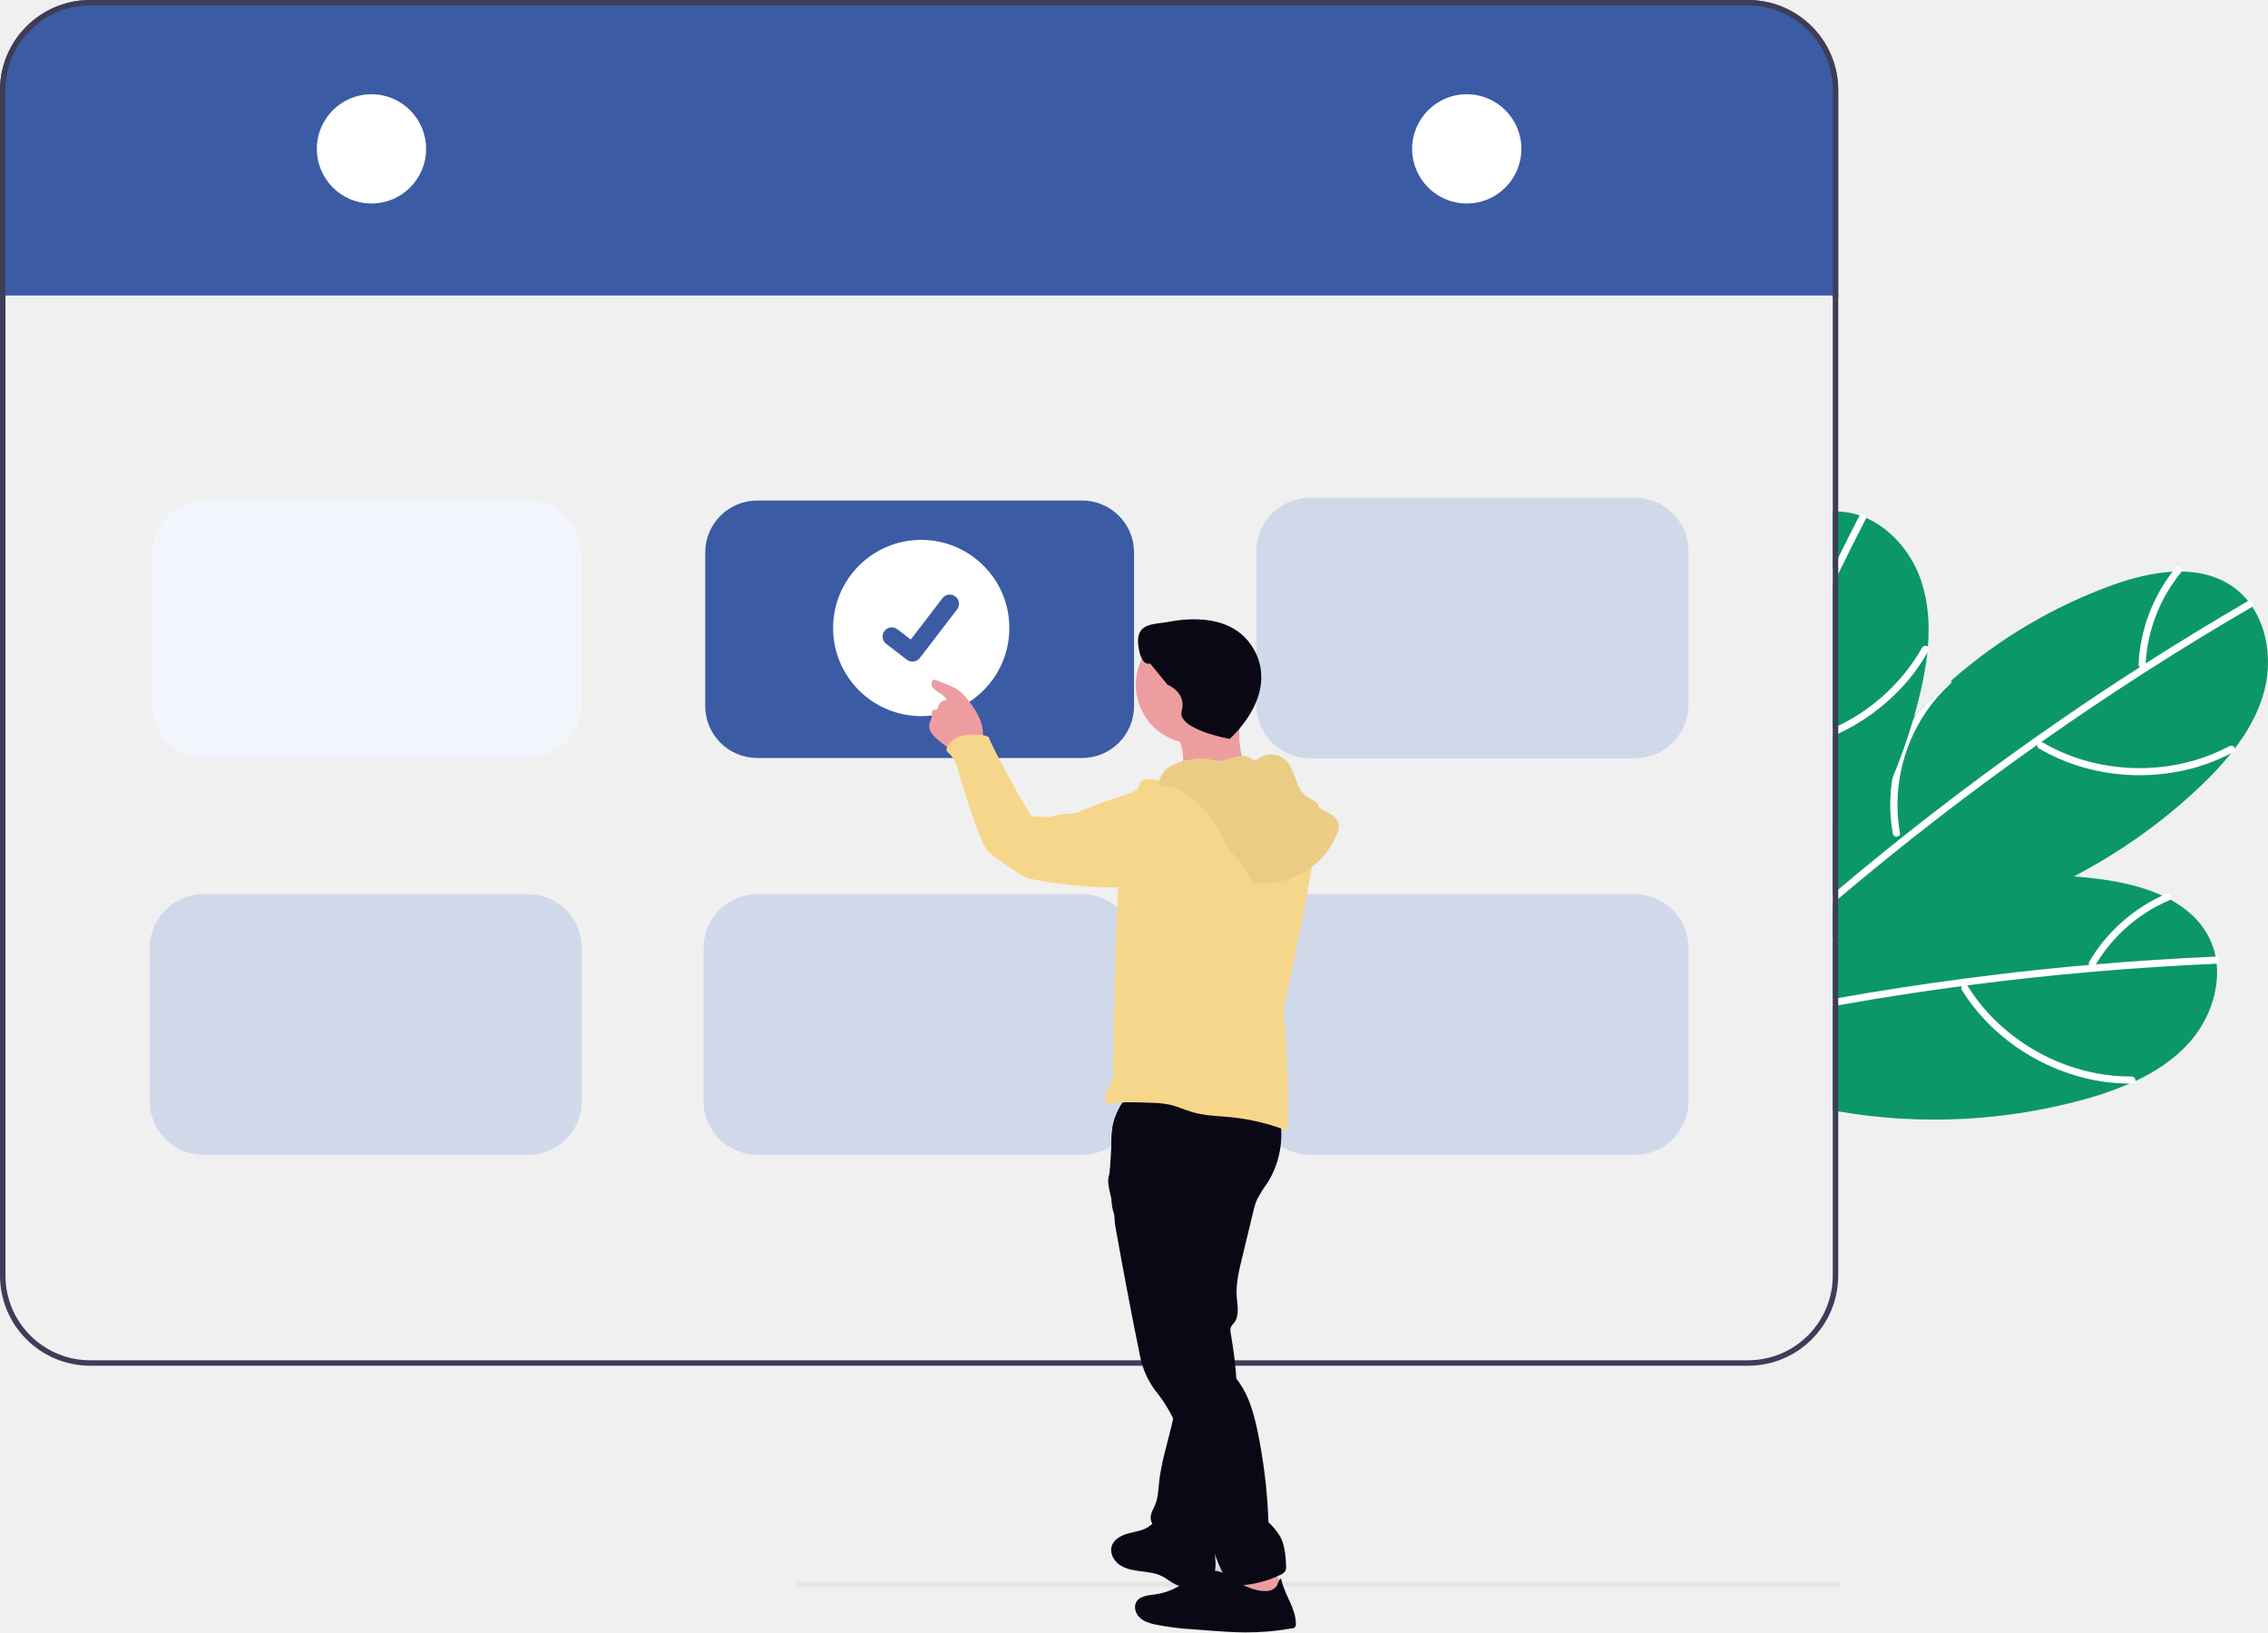
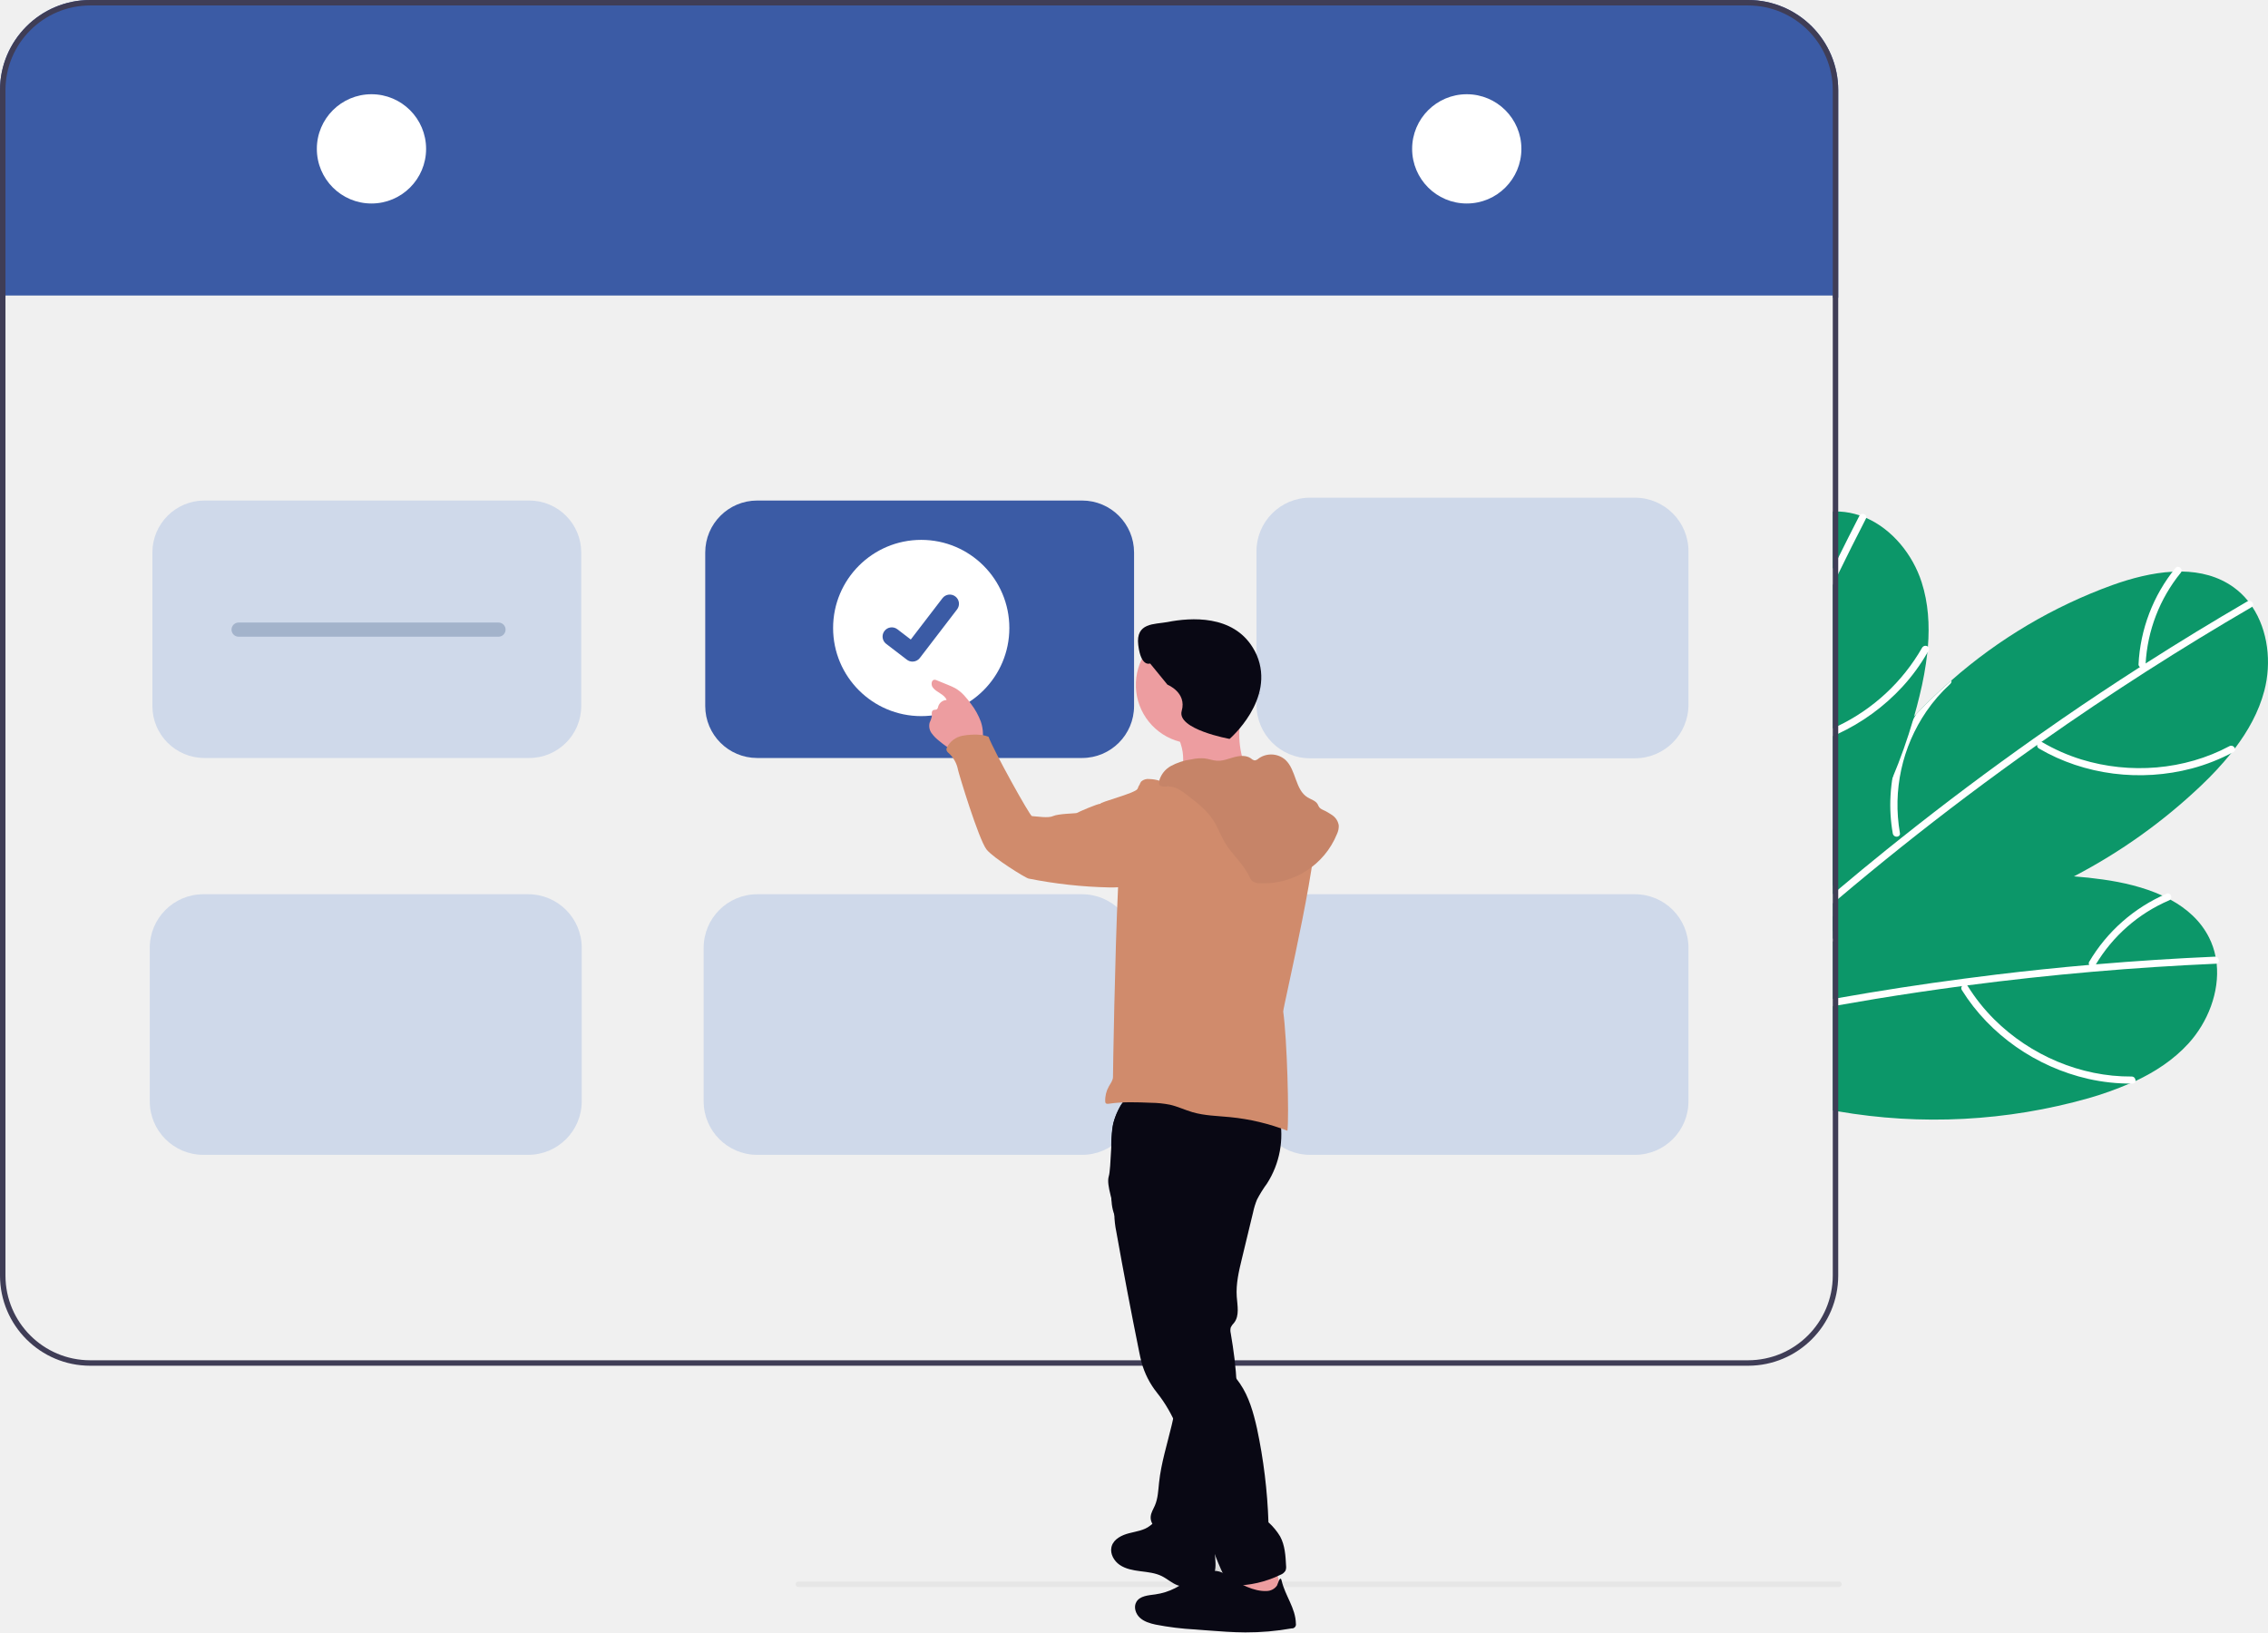
<svg xmlns="http://www.w3.org/2000/svg" width="960.001" height="690.941" viewBox="0 0 960.001 690.941">
  <defs>
    <linearGradient id="a" x1="-145.593" y1="1" x2="-145.593" gradientUnits="objectBoundingBox">
      <stop offset="0" stop-color="gray" stop-opacity="0.251" />
      <stop offset="0.535" stop-color="gray" stop-opacity="0.122" />
      <stop offset="1" stop-color="gray" stop-opacity="0.102" />
    </linearGradient>
  </defs>
  <g transform="translate(-480 -195)">
    <g transform="translate(1255.777 411.489)">
      <path d="M994.932,546.427c-6.231,6.808-13.959,11.876-22.345,15.811h-.01c-.789.374-1.578.738-2.377,1.082h-.01l-.01.01-.01-.01h-.01a.01.01,0,0,1-.01.01h-.01l-.01-.01c-.01.01-.01.01-.02,0l-.01.01-.01-.01h-.01c-.01.01-.01.01-.02,0h-.01a141.386,141.386,0,0,1-17.257,6.17,239.386,239.386,0,0,1-106.325,5.554l-2.023-.364V492.632c.668-.283,1.346-.566,2.023-.84q6.631-2.746,13.424-5.048,9.772-3.338,19.816-5.725a214.62,214.62,0,0,1,66.8-5.4q6.115.455,12.2,1.315c8.487,1.184,17.389,3.247,25.218,6.828h.01c1.143.536,2.266,1.093,3.379,1.689,6.959,3.773,12.826,8.963,16.407,16.074a30.922,30.922,0,0,1,2.752,8.082v.02c.2.971.344,1.952.455,2.923C1008.2,524.526,1003.236,537.343,994.932,546.427Z" transform="translate(-844.441 -321.168)" fill="#0c9769" />
      <path d="M1006.929,512.154a1.392,1.392,0,0,1-.3.04q-25.992,1.138-51.914,3.379h-.03c-.071.01-.131.01-.2.02q-26.614,2.306-53.118,5.776c-.748.1-1.487.2-2.226.293q-18.329,2.443-36.588,5.422-8.057,1.32-16.084,2.751c-.678.121-1.345.233-2.023.364v-3.065c.678-.131,1.355-.243,2.023-.364q26.736-4.734,53.653-8.265,6.767-.91,13.555-1.72,19.6-2.367,39.269-4.087l2.873-.243q25.173-2.14,50.416-3.247a.954.954,0,0,1,.243.02C1008.092,509.372,1008.436,511.8,1006.929,512.154Z" transform="translate(-844.441 -320.772)" fill="#fff" />
      <path d="M970.322,559.809c-21.587.159-42.853-8.995-58.122-24.145a78.719,78.719,0,0,1-11.313-14.233c-1.029-1.65-3.437.17-2.417,1.806,11.858,19.018,31.611,32.565,53.389,37.547A81.746,81.746,0,0,0,970.71,562.8C972.645,562.787,972.244,559.8,970.322,559.809Z" transform="translate(-843.82 -320.639)" fill="#fff" />
      <path d="M879.7,480.95a1.712,1.712,0,0,1-1.264,1.143,65.975,65.975,0,0,0-14.242,5.564,69.195,69.195,0,0,0-17.733,13.4c-.273.273-.536.546-.789.829-.425.445-.83.9-1.234,1.366v-4.41c.648-.688,1.325-1.366,2.023-2.013a72.747,72.747,0,0,1,13.423-10.156Q869.66,483.337,879.7,480.95Z" transform="translate(-844.441 -321.1)" fill="#fff" />
      <path d="M984.476,482.873a70.206,70.206,0,0,0-32.8,28.916,1.517,1.517,0,0,0,.8,1.976,1.545,1.545,0,0,0,1.976-.8,66.812,66.812,0,0,1,31.152-27.3c1.786-.763.655-3.56-1.134-2.8Z" transform="translate(-843.202 -321.079)" fill="#fff" />
      <path d="M1027.109,398.517c-2.347,8.922-6.848,17-12.442,24.379l-.01.01c-.516.688-1.052,1.386-1.608,2.053v.01a140.887,140.887,0,0,1-12.554,13.545,236.13,236.13,0,0,1-53.987,38.571c-31.024,16.205-65.7,25.785-100.043,26.331-.263.01-.526.01-.789.01-.415.01-.83.01-1.234.01V457.461c.657-1.254,1.335-2.509,2.023-3.753a222.064,222.064,0,0,1,32.4-44.327c.3-.334.617-.668.93-.991q7.1-7.5,14.89-14.273a213.258,213.258,0,0,1,68.068-40.311c8.062-2.893,16.9-5.21,25.5-5.665,1.264-.071,2.519-.1,3.783-.091,7.921.111,15.517,1.983,22,6.616a31.356,31.356,0,0,1,6.191,5.877c.627.779,1.2,1.578,1.76,2.4v.01C1028.688,372.965,1030.245,386.611,1027.109,398.517Z" transform="translate(-844.441 -322.636)" fill="#0c9769" />
      <path d="M1021.991,362.8v.01a1.466,1.466,0,0,1-.243.172q-22.457,13.064-44.347,27.08c-.02.01-.03.02-.051.03a1.71,1.71,0,0,1-.182.111q-22.5,14.415-44.367,29.8c-.607.425-1.224.86-1.841,1.295q-15.1,10.667-29.882,21.789-27.92,21.03-54.615,43.619c-.678.567-1.345,1.143-2.023,1.72V484.49c.668-.577,1.346-1.153,2.023-1.72q10.227-8.634,20.636-17.025c2.074-1.669,4.157-3.338,6.241-4.987q27.768-22.108,56.779-42.567h.01q5.706-4.021,11.431-7.971,16.266-11.2,32.9-21.86c.8-.516,1.608-1.032,2.417-1.548q21.289-13.6,43.133-26.3a1.506,1.506,0,0,1,.223-.111C1021.748,359.794,1023.174,361.8,1021.991,362.8Z" transform="translate(-844.441 -322.495)" fill="#fff" />
      <path d="M1011.34,421.156c-19.043,10.168-42.128,11.941-62.687,5.617a78.727,78.727,0,0,1-16.63-7.349c-1.678-.984-2.965,1.747-1.3,2.722,19.335,11.333,43.121,14.155,64.72,8.45a81.746,81.746,0,0,0,17.631-6.971c1.708-.912-.037-3.375-1.733-2.469Z" transform="translate(-843.453 -321.813)" fill="#fff" />
      <path d="M869.575,458.463a69.341,69.341,0,0,1-.964-16.053,73.158,73.158,0,0,1,10.905-34.546q7.109-7.493,14.894-14.275a1.724,1.724,0,0,1-.593,1.6,66.2,66.2,0,0,0-10.026,11.539,69.921,69.921,0,0,0-11.21,51.481,1.226,1.226,0,0,1-.317,1.156,1.643,1.643,0,0,1-2.688-.906Z" transform="translate(-844.164 -322.11)" fill="#fff" />
      <path d="M987.988,346.619a70.2,70.2,0,0,0-15.611,40.842A1.517,1.517,0,0,0,974,388.838a1.545,1.545,0,0,0,1.378-1.628,66.812,66.812,0,0,1,14.908-38.643C991.517,347.062,989.217,345.111,987.988,346.619Z" transform="translate(-842.963 -322.659)" fill="#fff" />
      <path d="M884.712,380.124v.01c-.07.87-.152,1.73-.243,2.59v.02a142.92,142.92,0,0,1-3.287,18.168c-.708,2.934-1.477,5.847-2.316,8.76-.1.374-.213.749-.324,1.113v.01a232.174,232.174,0,0,1-8.841,24.935,241.68,241.68,0,0,1-23.236,42.708c-.657.981-1.335,1.962-2.023,2.934V322.96c.678-.04,1.346-.04,2.023-.02q.485,0,.971.03a30.671,30.671,0,0,1,8.376,1.629c.951.314,1.871.668,2.782,1.062,11.036,4.835,19.705,15.5,23.468,27.221C884.884,361.663,885.45,370.9,884.712,380.124Z" transform="translate(-844.441 -322.927)" fill="#0c9769" />
      <path d="M858.593,325.649a1.087,1.087,0,0,1-.112.283q-6.145,11.942-12.017,24c-.678,1.386-1.355,2.782-2.023,4.168v-6.879q1-2.064,2.023-4.127,4.537-9.2,9.226-18.309a1.31,1.31,0,0,1,.122-.2C856.742,323.252,859.048,324.163,858.593,325.649Z" transform="translate(-844.441 -322.915)" fill="#fff" />
      <path d="M885.035,381.1c-.182.324-.364.647-.567.971a80.739,80.739,0,0,1-10.54,14.4,86.908,86.908,0,0,1-27.464,20c-.668.324-1.345.627-2.023.91V414.1c.678-.3,1.355-.617,2.023-.941a81.8,81.8,0,0,0,35.779-33.2,1.664,1.664,0,0,1,2.468-.475,1.166,1.166,0,0,1,.323,1.619Z" transform="translate(-844.441 -322.277)" fill="#fff" />
    </g>
    <path d="M951.53,205.653V293.52h-2.312v-.936H175.754v.936h-2.312V205.653A38.19,38.19,0,0,1,211.594,167.5H913.377a38.19,38.19,0,0,1,38.153,38.153Z" transform="translate(306.559 27.5)" fill="#3b5ba5" />
    <path d="M913.377,167.5H211.594a38.19,38.19,0,0,0-38.153,38.153V707.422a38.19,38.19,0,0,0,38.153,38.153H913.377a38.191,38.191,0,0,0,38.153-38.153V205.653A38.19,38.19,0,0,0,913.377,167.5Zm35.841,539.922a35.886,35.886,0,0,1-35.841,35.841H211.594a35.886,35.886,0,0,1-35.841-35.841V205.653a35.886,35.886,0,0,1,35.841-35.841H913.377a35.886,35.886,0,0,1,35.841,35.841Z" transform="translate(306.559 27.5)" fill="#3f3d56" />
    <circle cx="23.123" cy="23.123" r="23.123" transform="translate(614.113 234.887)" fill="#fff" />
    <circle cx="23.123" cy="23.123" r="23.123" transform="translate(1077.73 234.887)" fill="#fff" />
-     <path d="M388.773,459.72H251.218a22,22,0,0,1-21.98-21.98V372.727a22,22,0,0,1,21.98-21.98H388.773a22,22,0,0,1,21.98,21.98V437.74a22.005,22.005,0,0,1-21.98,21.98Z" transform="translate(315.271 56.114)" fill="#f2f5fb" />
+     <path d="M388.773,459.72H251.218a22,22,0,0,1-21.98-21.98V372.727a22,22,0,0,1,21.98-21.98H388.773a22,22,0,0,1,21.98,21.98V437.74a22.005,22.005,0,0,1-21.98,21.98Z" transform="translate(315.271 56.114)" fill="#cfd9ea" />
    <path d="M591.171,459.72H453.617a22,22,0,0,1-21.98-21.98V372.727a22,22,0,0,1,21.98-21.98H591.171a22,22,0,0,1,21.98,21.98V437.74a22.005,22.005,0,0,1-21.98,21.98Z" transform="translate(346.877 56.114)" fill="#3b5ba5" />
    <path d="M591.261,605.191H453.707a22.672,22.672,0,0,1-22.646-22.646V517.531a22.672,22.672,0,0,1,22.646-22.646H591.261a22.672,22.672,0,0,1,22.646,22.646v65.014A22.672,22.672,0,0,1,591.261,605.191Z" transform="translate(346.785 78.621)" fill="#cfd9ea" />
    <path d="M388.473,605.191H250.918a22.672,22.672,0,0,1-22.646-22.646V517.531a22.672,22.672,0,0,1,22.646-22.646H388.473a22.672,22.672,0,0,1,22.646,22.646v65.014a22.672,22.672,0,0,1-22.646,22.646Z" transform="translate(315.121 78.621)" fill="#cfd9ea" />
    <path d="M793.66,605.191H656.105a22.672,22.672,0,0,1-22.646-22.646V517.531a22.672,22.672,0,0,1,22.646-22.646H793.66a22.672,22.672,0,0,1,22.646,22.646v65.014A22.672,22.672,0,0,1,793.66,605.191Z" transform="translate(378.391 78.621)" fill="#cfd9ea" />
    <path d="M793.66,460.013H656.105a22.672,22.672,0,0,1-22.646-22.646V372.353a22.672,22.672,0,0,1,22.646-22.646H793.66a22.672,22.672,0,0,1,22.646,22.646v65.014A22.672,22.672,0,0,1,793.66,460.013Z" transform="translate(378.391 55.952)" fill="#cfd9ea" />
    <circle cx="37.3" cy="37.3" r="37.3" transform="translate(832.637 423.512)" fill="#fff" />
    <path d="M509.225,413.549a3.868,3.868,0,0,1-2.328-.773l-.042-.031-8.766-6.711a3.894,3.894,0,0,1,4.737-6.183L508.5,404.2l13.417-17.5a3.894,3.894,0,0,1,5.46-.721l-.083.113.086-.112a3.9,3.9,0,0,1,.721,5.46L512.323,412.03a3.9,3.9,0,0,1-3.1,1.52Z" transform="translate(357.014 61.491)" fill="#3b5ba5" />
    <path d="M906.378,732.812H465.885a1.156,1.156,0,0,1,0-2.312H906.378a1.156,1.156,0,0,1,0,2.312Z" transform="translate(352.043 133.911)" fill="#e6e6e6" />
    <g transform="translate(-683.91)">
      <path d="M279.454,796.9a.406.406,0,0,1,.085.043c-1.042-2.25-2.013-4.526-2.9-6.838-.1-.271-.2-.551-.306-.823.008.07.008.14.018.219.026.438.061.875.1,1.322.053.691.1,1.392.1,2.093.008.219.008.426.008.648a12.8,12.8,0,0,1-.263,2.539h.035c.219.018.42.026.631.061a8.568,8.568,0,0,1,2.387.682.521.521,0,0,1,.1.053Z" transform="translate(1401.857 63.627)" fill="url(#a)" />
      <path d="M18.5,67.489c.193-3.651,1.432-7.193,1.524-10.847a20.828,20.828,0,0,0-1.087-6.956q-.134-.37-.271-.737a24.868,24.868,0,1,1,25.7-8.668c-.095.345-.182.677-.252.987a7.086,7.086,0,0,0-.133.751,36.592,36.592,0,0,0,1.052,13.559c.937,3.421,2.526,6.9,5.51,8.824-5.785-.871-11.557.268-17.345,1.407a68.581,68.581,0,0,1-13.139,1.717C19.542,67.526,19.019,67.515,18.5,67.489Z" transform="translate(1644.709 460.025)" fill="#ed9da0" />
      <path d="M393.158,389.082a15.738,15.738,0,0,0,3.288,3.314c.817.669,1.654,1.353,2.531,1.968a10.853,10.853,0,0,0,5.383,2.19c2.565.171,8.008-1.332,9.6-3.529a6.365,6.365,0,0,0,.917-3.676,16.911,16.911,0,0,0-.884-5.142,28.657,28.657,0,0,0-4.151-7.512c-1.855-2.578-3.921-5.114-6.676-6.676a25.892,25.892,0,0,0-2.839-1.306c-1.674-.682-3.341-1.372-5.015-2.056a2.422,2.422,0,0,0-.91-.241c-1.346.014-1.594,2.069-.83,3.18,1.527,2.237,4.962,2.859,5.926,5.4a3.847,3.847,0,0,0-3.576,2.772,1.96,1.96,0,0,1-.482,1.118c-.442.355-1.132.154-1.634.422-.891.476-.5,1.8-.6,2.805a13.125,13.125,0,0,1-.917,2.524,5.363,5.363,0,0,0,.863,4.446Z" transform="translate(1165.104 116.29)" fill="#ed9da0" />
      <path d="M269.715,808.553c-.828-.828-2.183-.687-3.34-.5a123.916,123.916,0,0,1-18.779,1.519c-.788-3.845,1.5-7.586,2.235-11.437a10.309,10.309,0,0,1,.744-2.892c.886-1.7,2.883-2.477,4.759-2.872,3.384-.713,8.674-1.973,10.564,1.449C268.164,797.923,268.889,803.987,269.715,808.553Z" transform="translate(1436.955 63.346)" fill="#ed9da0" />
      <path d="M283.33,791.776c2.551,1.74,5.718,2.284,8.784,2.678s6.226.69,9.005,2.056c2.4,1.185,4.419,3.127,6.957,3.977a14.491,14.491,0,0,0,7.225.114c2.852-.535,5.892-1.574,7.432-4.038,1.372-2.19,1.226-4.968,1.038-7.546q-.332-4.368-.649-8.751a4.167,4.167,0,0,0-.542-2.115c-2.062-3.006-7.075,1.259-9.762,1.252-4.252-.007-8.818-2.31-11.884-5.129a3.615,3.615,0,0,0-.924-.7c-1.212-.542-2.424.462-3.5,1.339-.12.1-.241.2-.361.295-2.484,1.968-5.818,2.37-8.885,3.167s-6.36,2.4-7.312,5.43a4.617,4.617,0,0,0-.147.582C279.247,787.177,280.94,790.143,283.33,791.776Z" transform="translate(1354.533 65.602)" fill="#090814" />
      <path d="M319.114,576.021a38.331,38.331,0,0,1-5.253,28.282,52.807,52.807,0,0,0-4.27,6.847,31.115,31.115,0,0,0-1.666,5.426l-4.732,19.587c-1.279,5.285-2.564,10.677-2.18,16.1.268,3.781,1.221,8.033-1.108,11.022a8.12,8.12,0,0,0-1.408,1.931,4.889,4.889,0,0,0-.023,2.545c2.394,14.221,4.17,29.088-.155,42.845-3.921,12.469-4.143,26.285-7.476,38.924a8.677,8.677,0,0,1-2.07,4.316,6.785,6.785,0,0,1-3.1,1.475c-4.911,1.169-10.1-.2-14.678-2.323-3.219-1.492-6.684-4.108-6.409-7.645.131-1.683,1.114-3.154,1.781-4.708,1.308-3.04,1.413-6.437,1.767-9.729.886-8.268,3.434-16.244,5.36-24.331s3.234-16.536,1.6-24.686a215.944,215.944,0,0,0-15.882-48.857,5.894,5.894,0,0,0-1.455-2.188,15.045,15.045,0,0,1-2.059-1.405,6.212,6.212,0,0,1-.942-2.561c-.716-2.58-2.844-4.483-4.27-6.749-3.6-5.721-2.46-13.055-2.327-19.814.13-6.573-.817-13.207.261-19.69s4.793-13.114,11.045-15.146c3.1-1.007,6.446-.778,9.686-.458C286.318,566.734,303,569.853,319.114,576.021Z" transform="translate(1386.389 91.587)" fill="#090814" />
      <path d="M248.142,617.695a41.051,41.051,0,0,0,.863,7.6q4.54,25.459,9.675,50.812c.3,1.466.6,2.933.991,4.372a35.457,35.457,0,0,0,6.555,12.9c14.269,17.783,15.5,43.608,23.24,65.053.522,1.449,1.044,2.906,1.6,4.339a108.352,108.352,0,0,0,4.773,10.654,3.047,3.047,0,0,0,.984,1.272,2.921,2.921,0,0,0,1.553.3,45.345,45.345,0,0,0,20.106-4.573,4.165,4.165,0,0,0,2.136-1.774,4.292,4.292,0,0,0,.228-2.046c-.214-4.252-.476-8.657-2.5-12.393a26.444,26.444,0,0,0-4.955-6.006,227.384,227.384,0,0,0-4.858-39.744c-1.506-6.662-3.368-13.4-7.237-19.028-2.852-4.158-6.943-8.262-6.441-13.277.221-2.2,1.145-4.944-.649-6.24-.783-.569-1.942-.643-2.472-1.449a2.756,2.756,0,0,1-.349-1.245,30.745,30.745,0,0,1,.636-10.291,54.279,54.279,0,0,0,1.534-6.709,8.447,8.447,0,0,0-1.688-6.478c-.094-4.58.033-9.333-.061-13.906a25.792,25.792,0,0,1,.643-7.767c.348-1.2.877-2.343,1.145-3.569.957-4.4-1.433-9.668,1.412-13.156,1.185-1.449,3.013-2.169,4.566-3.214a16.753,16.753,0,0,0,6.267-9.012,49.738,49.738,0,0,0,1.775-11.034,11.356,11.356,0,0,0,.026-2.387,4.366,4.366,0,0,0-.321-1.193c-.884-1.989-3.261-2.758-5.377-3.267a174.1,174.1,0,0,0-41.057-4.8c-5.114-3.482-7.994-2.237-10.164,1.449a38.131,38.131,0,0,0-2.892,7.063c-.991,2.993-1.051,19.745-2.015,22.751C244.567,605.61,248.189,613.591,248.142,617.695Z" transform="translate(1387.432 91.138)" fill="#090814" />
-       <path d="M19274.021,7160.922c-5.342-.523-10.785-.591-15.937-2.089-3.219-.94-6.273-2.419-9.545-3.166a43.488,43.488,0,0,0-8.041-.824c-5.957-.243-11.957-.48-17.857.4-.475.068-1.061.106-1.342-.281a1.24,1.24,0,0,1-.18-.7,11.9,11.9,0,0,1,1.521-6.33c.752-1.323,1.8-2.623,1.77-4.149-.039-.527.8-52.194,2.146-80.175a33.731,33.731,0,0,1-3.77.082,195.283,195.283,0,0,1-34.105-3.752c-1.273-.218-15-8.739-17.812-12.326-3.344-4.329-11.764-32.107-12.061-33.687a12.851,12.851,0,0,0-3.945-7.1,2.594,2.594,0,0,1-.936-1.251,1.985,1.985,0,0,1,.223-1.216,9.372,9.372,0,0,1,6.477-4.857,27.882,27.882,0,0,1,8.348-.33,18.9,18.9,0,0,1,2.732.727c2.205,5.972,17.576,33.644,18.381,33.6,2.2.136,6.941.94,8.934,0,2.258-1.057,9.674-1.1,10.072-1.319.9-.523,8.957-4.013,10.01-3.9-.66-.591,14.609-4.43,15.66-6.267.33-.575.426-1.331.883-1.77a4.577,4.577,0,0,1,.693-1.381,4.4,4.4,0,0,1,3.537-1.047,15.611,15.611,0,0,1,4.615.848v0c1.08,1.255,2.535,2.637,4.145,2.235a5.674,5.674,0,0,0,1.613-.863c2.865-1.847,6.385-2.283,9.758-2.792a143.186,143.186,0,0,0,20.086-4.518,20.61,20.61,0,0,1,5.943-1.207c4.217.024,7.949,2.821,10.592,6.107s4.512,7.125,7.1,10.45c1.848,2.366,4.049,4.455,5.773,6.912,4.354,6.2-13.281,80-13.043,81.243,1.652,11.745,2.52,44.429,1.787,50.454A92.187,92.187,0,0,0,19274.021,7160.922Z" transform="translate(-17589.389 -6493.069)" fill="#f6d68a" />
-       <path d="M224.918,407.565a25.14,25.14,0,0,1,8.9-2.929,18.751,18.751,0,0,1,5.661-.407c1.75.218,3.43.894,5.191.992,2.472.138,4.841-.865,7.23-1.518s5.146-.9,7.16.541a3.09,3.09,0,0,0,1.557.828,2.727,2.727,0,0,0,1.61-.789,9.173,9.173,0,0,1,11.433.6c4.558,4.275,4.043,12.626,9.385,15.868,1.473.893,3.355,1.364,4.215,2.859a10.558,10.558,0,0,0,.727,1.375,3.723,3.723,0,0,0,1.285.916,24.956,24.956,0,0,1,4.4,2.531,6.3,6.3,0,0,1,2.534,4.248,8,8,0,0,1-.778,3.573,33.525,33.525,0,0,1-32.582,20.832,5.157,5.157,0,0,1-3.409-1.065,6.443,6.443,0,0,1-1.193-1.971c-2.511-5.266-7.229-9.154-10.224-14.16-1.785-2.983-2.931-6.321-4.789-9.26-2.817-4.455-7.1-7.746-11.295-10.94-2.364-1.8-5-3.691-7.968-3.565-2.647.113-4.574.256-3.6-2.993a10.4,10.4,0,0,1,4.559-5.568Z" transform="translate(1434.381 111.787)" fill="#f6d68a" />
+       <path d="M19274.021,7160.922c-5.342-.523-10.785-.591-15.937-2.089-3.219-.94-6.273-2.419-9.545-3.166a43.488,43.488,0,0,0-8.041-.824c-5.957-.243-11.957-.48-17.857.4-.475.068-1.061.106-1.342-.281a1.24,1.24,0,0,1-.18-.7,11.9,11.9,0,0,1,1.521-6.33c.752-1.323,1.8-2.623,1.77-4.149-.039-.527.8-52.194,2.146-80.175a33.731,33.731,0,0,1-3.77.082,195.283,195.283,0,0,1-34.105-3.752c-1.273-.218-15-8.739-17.812-12.326-3.344-4.329-11.764-32.107-12.061-33.687a12.851,12.851,0,0,0-3.945-7.1,2.594,2.594,0,0,1-.936-1.251,1.985,1.985,0,0,1,.223-1.216,9.372,9.372,0,0,1,6.477-4.857,27.882,27.882,0,0,1,8.348-.33,18.9,18.9,0,0,1,2.732.727c2.205,5.972,17.576,33.644,18.381,33.6,2.2.136,6.941.94,8.934,0,2.258-1.057,9.674-1.1,10.072-1.319.9-.523,8.957-4.013,10.01-3.9-.66-.591,14.609-4.43,15.66-6.267.33-.575.426-1.331.883-1.77a4.577,4.577,0,0,1,.693-1.381,4.4,4.4,0,0,1,3.537-1.047,15.611,15.611,0,0,1,4.615.848v0c1.08,1.255,2.535,2.637,4.145,2.235a5.674,5.674,0,0,0,1.613-.863c2.865-1.847,6.385-2.283,9.758-2.792a143.186,143.186,0,0,0,20.086-4.518,20.61,20.61,0,0,1,5.943-1.207c4.217.024,7.949,2.821,10.592,6.107s4.512,7.125,7.1,10.45c1.848,2.366,4.049,4.455,5.773,6.912,4.354,6.2-13.281,80-13.043,81.243,1.652,11.745,2.52,44.429,1.787,50.454A92.187,92.187,0,0,0,19274.021,7160.922Z" transform="translate(-17589.389 -6493.069)" fill="#d08b6c" />
+       <path d="M224.918,407.565a25.14,25.14,0,0,1,8.9-2.929,18.751,18.751,0,0,1,5.661-.407c1.75.218,3.43.894,5.191.992,2.472.138,4.841-.865,7.23-1.518s5.146-.9,7.16.541a3.09,3.09,0,0,0,1.557.828,2.727,2.727,0,0,0,1.61-.789,9.173,9.173,0,0,1,11.433.6c4.558,4.275,4.043,12.626,9.385,15.868,1.473.893,3.355,1.364,4.215,2.859a10.558,10.558,0,0,0,.727,1.375,3.723,3.723,0,0,0,1.285.916,24.956,24.956,0,0,1,4.4,2.531,6.3,6.3,0,0,1,2.534,4.248,8,8,0,0,1-.778,3.573,33.525,33.525,0,0,1-32.582,20.832,5.157,5.157,0,0,1-3.409-1.065,6.443,6.443,0,0,1-1.193-1.971c-2.511-5.266-7.229-9.154-10.224-14.16-1.785-2.983-2.931-6.321-4.789-9.26-2.817-4.455-7.1-7.746-11.295-10.94-2.364-1.8-5-3.691-7.968-3.565-2.647.113-4.574.256-3.6-2.993a10.4,10.4,0,0,1,4.559-5.568Z" transform="translate(1434.381 111.787)" fill="#d08b6c" />
      <path d="M224.918,407.565a25.14,25.14,0,0,1,8.9-2.929,18.751,18.751,0,0,1,5.661-.407c1.75.218,3.43.894,5.191.992,2.472.138,4.841-.865,7.23-1.518s5.146-.9,7.16.541a3.09,3.09,0,0,0,1.557.828,2.727,2.727,0,0,0,1.61-.789,9.173,9.173,0,0,1,11.433.6c4.558,4.275,4.043,12.626,9.385,15.868,1.473.893,3.355,1.364,4.215,2.859a10.558,10.558,0,0,0,.727,1.375,3.723,3.723,0,0,0,1.285.916,24.956,24.956,0,0,1,4.4,2.531,6.3,6.3,0,0,1,2.534,4.248,8,8,0,0,1-.778,3.573,33.525,33.525,0,0,1-32.582,20.832,5.157,5.157,0,0,1-3.409-1.065,6.443,6.443,0,0,1-1.193-1.971c-2.511-5.266-7.229-9.154-10.224-14.16-1.785-2.983-2.931-6.321-4.789-9.26-2.817-4.455-7.1-7.746-11.295-10.94-2.364-1.8-5-3.691-7.968-3.565-2.647.113-4.574.256-3.6-2.993a10.4,10.4,0,0,1,4.559-5.568Z" transform="translate(1434.381 111.787)" fill="#090814" opacity="0.05" />
      <path d="M242.838,817.065c1.8,1.681,4.278,2.417,6.682,2.939a120.421,120.421,0,0,0,16.631,2.055c1.808.134,3.622.275,5.43.415,5.3.4,10.613.811,15.939.83a109.908,109.908,0,0,0,19.6-1.694,1.663,1.663,0,0,0,1.79-1.989c-.115-6.624-4.54-11.769-6.028-18.224-.616-2.652-1.752,1.847-1.966,2.094a5.431,5.431,0,0,1-4.319,2.3c-5.47.3-11.6-3.027-15.939-5.986a20.408,20.408,0,0,0-2.953-1.827,8.688,8.688,0,0,0-2.387-.682,14.432,14.432,0,0,0-8.135,1.647c-3.267,1.62-6.137,3.951-9.367,5.618a26.33,26.33,0,0,1-8.4,2.659c-2.959.408-6.495.6-8.012,3.167a.025.025,0,0,0-.007.021C240.14,812.524,241.044,815.39,242.838,817.065Z" transform="translate(1403.521 62.637)" fill="#090814" />
      <path d="M263.908,372.848a4.594,4.594,0,0,1-1.717.639,5.54,5.54,0,0,1-4.59-.687Z" transform="translate(1433.861 115.494)" opacity="0.1" />
      <path d="M268.148,378.974s19.518-16.7,11.483-35.509a25.378,25.378,0,0,0-1.637-3.112c-8.509-13.923-26.14-12.821-36.142-10.84-5.47,1.01-13.518.17-12.361,9.725s5.018,7.805,5.018,7.805l7.343,8.981s8.267,3.284,6.037,11.089S268.148,378.974,268.148,378.974Z" transform="translate(1416.221 128.783)" fill="#090814" />
    </g>
  </g>
+   <rect x="98" y="263.5" width="116" height="6" rx="3" fill="#a3b3cb" />
</svg>
